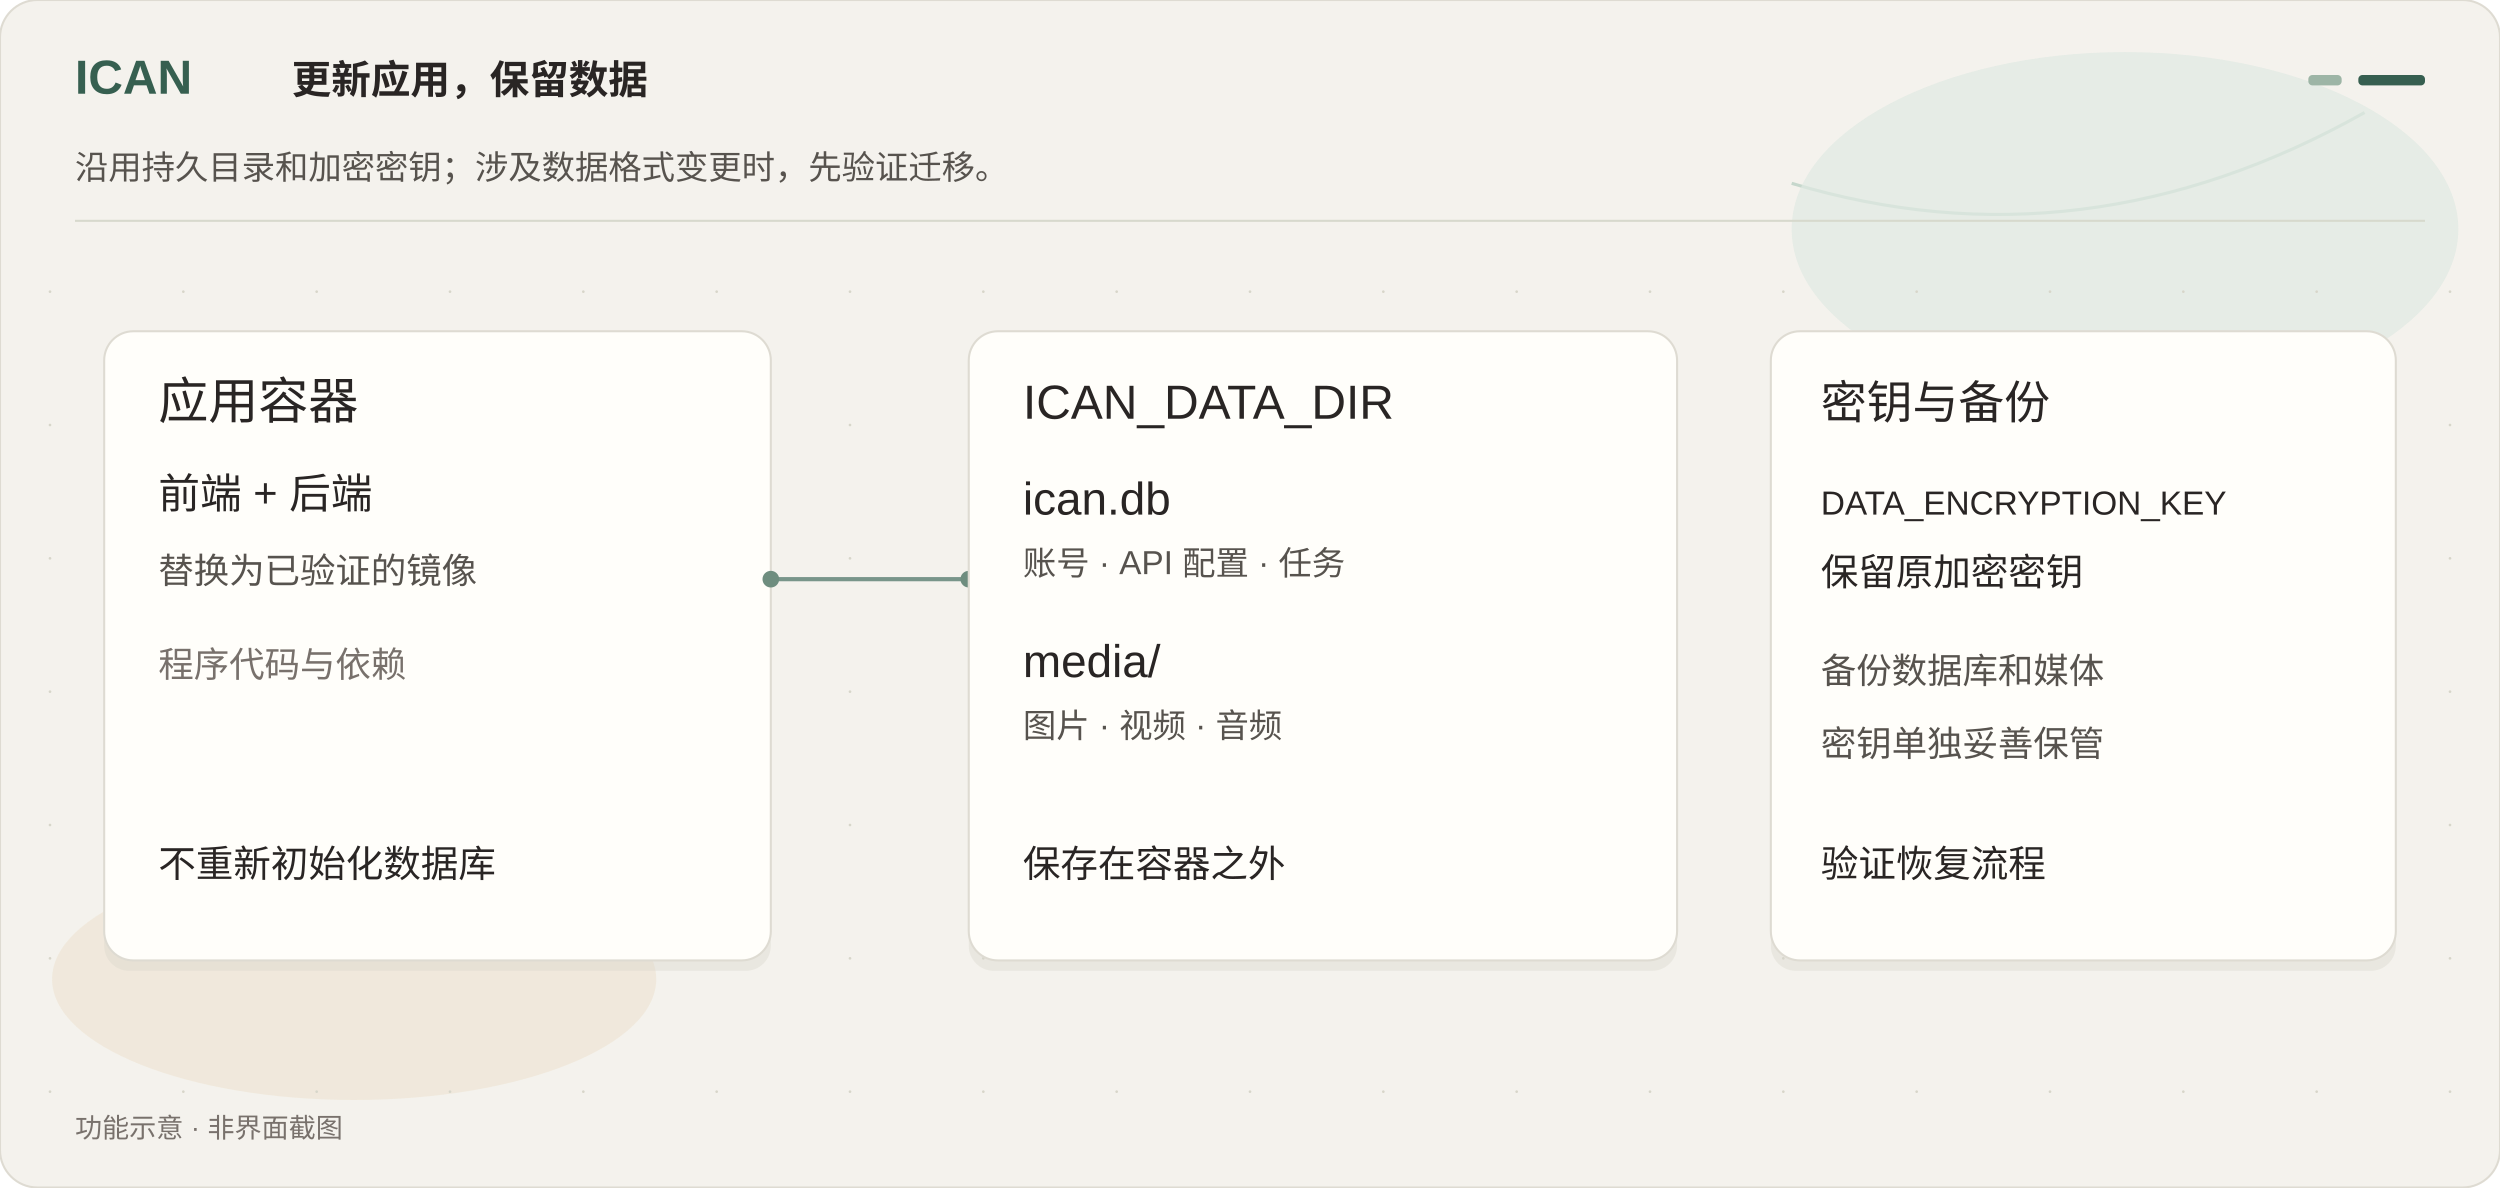
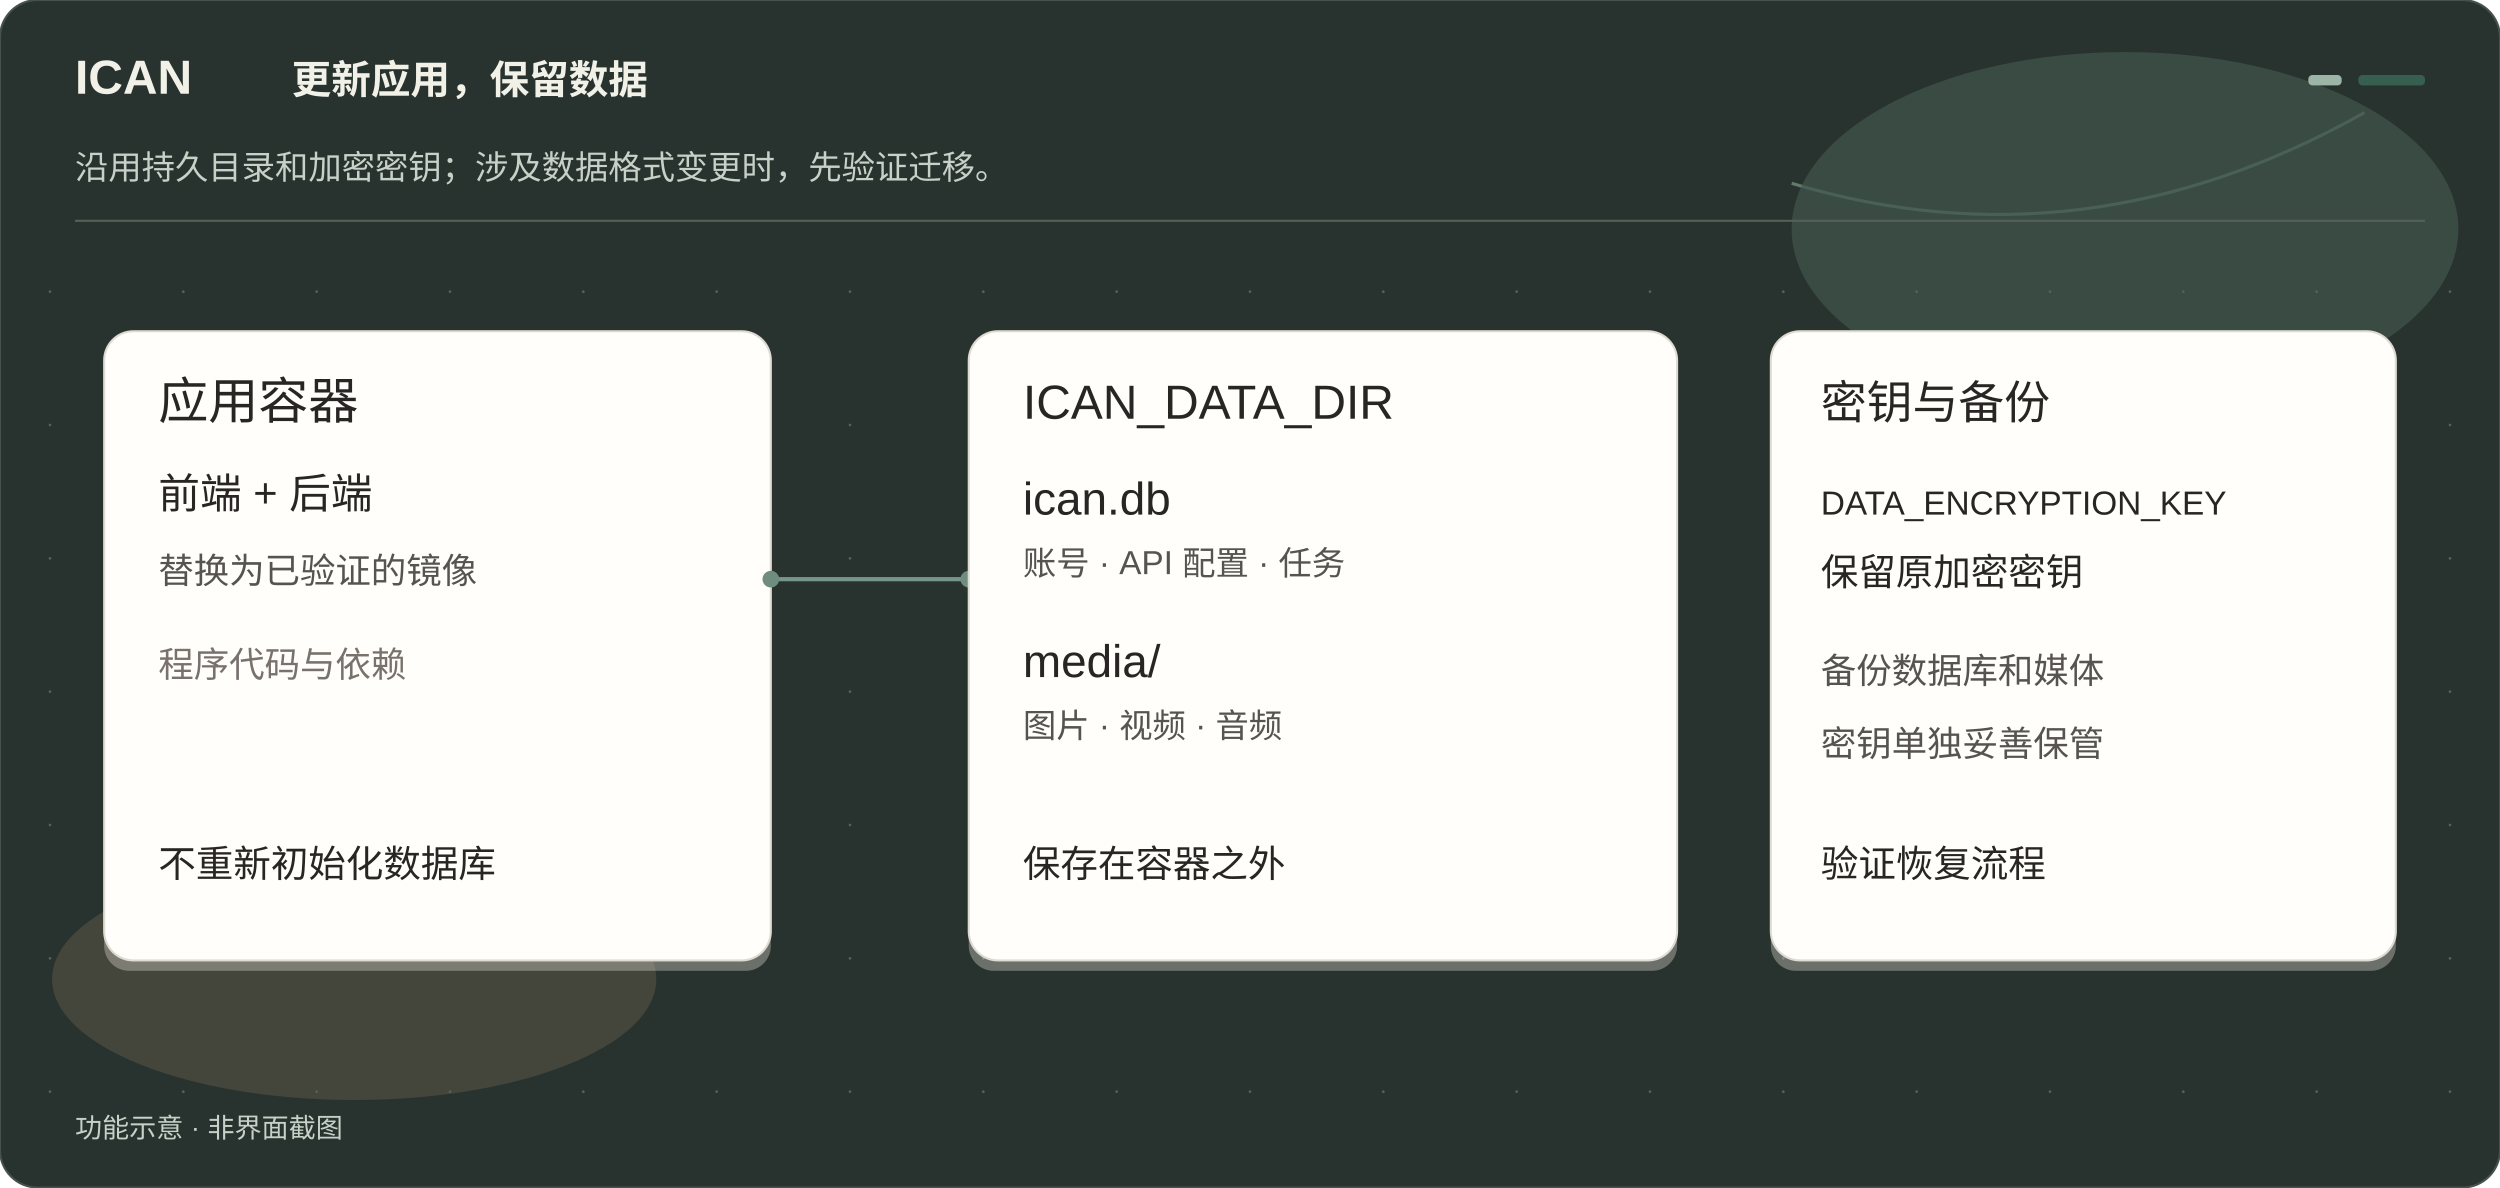
<svg xmlns="http://www.w3.org/2000/svg" width="1200" height="570" viewBox="0 0 1200 570" role="img" aria-labelledby="title desc" font-family="Arial, 'Noto Sans CJK SC', 'Microsoft YaHei', sans-serif">
-   <rect x="0" y="0" width="1200" height="570" rx="18" fill="#f4f2ed" stroke="#dedbd2" />
-   <path d="M860 88 Q1000 130 1135 54" fill="none" stroke="#c6d7cc" stroke-width="1.5" />
-   <ellipse cx="170" cy="470" rx="145" ry="58" fill="#eee4d3" opacity=".65" />
-   <ellipse cx="1020" cy="110" rx="160" ry="85" fill="#dfe9e2" opacity=".7" />
-   <g fill="#d7d6ca">
+   <rect x="0" y="0" width="1200" height="570" rx="18" fill="#28332f" stroke="#45514a" />
+   <path d="M860 88 Q1000 130 1135 54" fill="none" stroke="#617a6b" stroke-width="1.5" />
+   <ellipse cx="170" cy="470" rx="145" ry="58" fill="#535044" opacity=".65" />
+   <ellipse cx="1020" cy="110" rx="160" ry="85" fill="#40564b" opacity=".7" />
+   <g fill="#566258">
    <circle cx="24" cy="140" r=".65" />
    <circle cx="24" cy="204" r=".65" />
    <circle cx="24" cy="268" r=".65" />
    <circle cx="24" cy="332" r=".65" />
    <circle cx="24" cy="396" r=".65" />
    <circle cx="24" cy="460" r=".65" />
    <circle cx="24" cy="524" r=".65" />
    <circle cx="88" cy="140" r=".65" />
    <circle cx="88" cy="204" r=".65" />
    <circle cx="88" cy="268" r=".65" />
    <circle cx="88" cy="332" r=".65" />
    <circle cx="88" cy="396" r=".65" />
    <circle cx="88" cy="460" r=".65" />
    <circle cx="88" cy="524" r=".65" />
    <circle cx="152" cy="140" r=".65" />
    <circle cx="152" cy="204" r=".65" />
    <circle cx="152" cy="268" r=".65" />
    <circle cx="152" cy="332" r=".65" />
    <circle cx="152" cy="396" r=".65" />
    <circle cx="152" cy="460" r=".65" />
    <circle cx="152" cy="524" r=".65" />
    <circle cx="216" cy="140" r=".65" />
    <circle cx="216" cy="204" r=".65" />
    <circle cx="216" cy="268" r=".65" />
    <circle cx="216" cy="332" r=".65" />
    <circle cx="216" cy="396" r=".65" />
    <circle cx="216" cy="460" r=".65" />
    <circle cx="216" cy="524" r=".65" />
    <circle cx="280" cy="140" r=".65" />
    <circle cx="280" cy="204" r=".65" />
    <circle cx="280" cy="268" r=".65" />
    <circle cx="280" cy="332" r=".65" />
    <circle cx="280" cy="396" r=".65" />
    <circle cx="280" cy="460" r=".65" />
    <circle cx="280" cy="524" r=".65" />
    <circle cx="344" cy="140" r=".65" />
    <circle cx="344" cy="204" r=".65" />
    <circle cx="344" cy="268" r=".65" />
    <circle cx="344" cy="332" r=".65" />
    <circle cx="344" cy="396" r=".65" />
    <circle cx="344" cy="460" r=".65" />
    <circle cx="344" cy="524" r=".65" />
    <circle cx="408" cy="140" r=".65" />
    <circle cx="408" cy="204" r=".65" />
    <circle cx="408" cy="268" r=".65" />
    <circle cx="408" cy="332" r=".65" />
    <circle cx="408" cy="396" r=".65" />
    <circle cx="408" cy="460" r=".65" />
    <circle cx="408" cy="524" r=".65" />
    <circle cx="472" cy="140" r=".65" />
    <circle cx="472" cy="204" r=".65" />
    <circle cx="472" cy="268" r=".65" />
    <circle cx="472" cy="332" r=".65" />
    <circle cx="472" cy="396" r=".65" />
    <circle cx="472" cy="460" r=".65" />
    <circle cx="472" cy="524" r=".65" />
    <circle cx="536" cy="140" r=".65" />
    <circle cx="536" cy="204" r=".65" />
    <circle cx="536" cy="268" r=".65" />
    <circle cx="536" cy="332" r=".65" />
    <circle cx="536" cy="396" r=".65" />
    <circle cx="536" cy="460" r=".65" />
    <circle cx="536" cy="524" r=".65" />
    <circle cx="600" cy="140" r=".65" />
    <circle cx="600" cy="204" r=".65" />
    <circle cx="600" cy="268" r=".65" />
    <circle cx="600" cy="332" r=".65" />
    <circle cx="600" cy="396" r=".65" />
    <circle cx="600" cy="460" r=".65" />
    <circle cx="600" cy="524" r=".65" />
    <circle cx="664" cy="140" r=".65" />
    <circle cx="664" cy="204" r=".65" />
    <circle cx="664" cy="268" r=".65" />
    <circle cx="664" cy="332" r=".65" />
    <circle cx="664" cy="396" r=".65" />
    <circle cx="664" cy="460" r=".65" />
    <circle cx="664" cy="524" r=".65" />
    <circle cx="728" cy="140" r=".65" />
    <circle cx="728" cy="204" r=".65" />
    <circle cx="728" cy="268" r=".65" />
    <circle cx="728" cy="332" r=".65" />
    <circle cx="728" cy="396" r=".65" />
    <circle cx="728" cy="460" r=".65" />
    <circle cx="728" cy="524" r=".65" />
    <circle cx="792" cy="140" r=".65" />
    <circle cx="792" cy="204" r=".65" />
    <circle cx="792" cy="268" r=".65" />
    <circle cx="792" cy="332" r=".65" />
    <circle cx="792" cy="396" r=".65" />
    <circle cx="792" cy="460" r=".65" />
    <circle cx="792" cy="524" r=".65" />
    <circle cx="856" cy="140" r=".65" />
    <circle cx="856" cy="204" r=".65" />
    <circle cx="856" cy="268" r=".65" />
    <circle cx="856" cy="332" r=".65" />
    <circle cx="856" cy="396" r=".65" />
    <circle cx="856" cy="460" r=".65" />
    <circle cx="856" cy="524" r=".65" />
    <circle cx="920" cy="140" r=".65" />
    <circle cx="920" cy="204" r=".65" />
    <circle cx="920" cy="268" r=".65" />
    <circle cx="920" cy="332" r=".65" />
    <circle cx="920" cy="396" r=".65" />
    <circle cx="920" cy="460" r=".65" />
    <circle cx="920" cy="524" r=".65" />
    <circle cx="984" cy="140" r=".65" />
    <circle cx="984" cy="204" r=".65" />
    <circle cx="984" cy="268" r=".65" />
    <circle cx="984" cy="332" r=".65" />
    <circle cx="984" cy="396" r=".65" />
    <circle cx="984" cy="460" r=".65" />
    <circle cx="984" cy="524" r=".65" />
    <circle cx="1048" cy="140" r=".65" />
    <circle cx="1048" cy="204" r=".65" />
    <circle cx="1048" cy="268" r=".65" />
    <circle cx="1048" cy="332" r=".65" />
    <circle cx="1048" cy="396" r=".65" />
    <circle cx="1048" cy="460" r=".65" />
    <circle cx="1048" cy="524" r=".65" />
    <circle cx="1112" cy="140" r=".65" />
    <circle cx="1112" cy="204" r=".65" />
    <circle cx="1112" cy="268" r=".65" />
    <circle cx="1112" cy="332" r=".65" />
    <circle cx="1112" cy="396" r=".65" />
    <circle cx="1112" cy="460" r=".65" />
    <circle cx="1112" cy="524" r=".65" />
    <circle cx="1176" cy="140" r=".65" />
    <circle cx="1176" cy="204" r=".65" />
    <circle cx="1176" cy="268" r=".65" />
    <circle cx="1176" cy="332" r=".65" />
    <circle cx="1176" cy="396" r=".65" />
    <circle cx="1176" cy="460" r=".65" />
    <circle cx="1176" cy="524" r=".65" />
  </g>
  <g font-family="Arial, 'Noto Sans CJK SC', 'Microsoft YaHei', sans-serif">
-     <path d="M36 106 H1164" stroke="#d7d9cd" />
-     <text x="36" y="45" font-size="23" fill="#365f50" font-weight="700">ICAN</text>
-     <text x="140" y="45" font-size="19" fill="#292524" font-weight="600">更新应用，保留数据</text>
-     <text x="36" y="86" font-size="16" fill="#57534e">沿用持久目录和加密密钥；涉及数据格式变更时，先验证迁移。</text>
-     <text x="36" y="546" font-size="13" fill="#78716c">功能示意 · 非界面截图</text>
+     <path d="M36 106 H1164" stroke="#536157" />
+     <text x="36" y="45" font-size="23" fill="#f1f1e8" font-weight="700">ICAN</text>
+     <text x="140" y="45" font-size="19" fill="#f1f1e8" font-weight="600">更新应用，保留数据</text>
+     <text x="36" y="86" font-size="16" fill="#c7d1c8">沿用持久目录和加密密钥；涉及数据格式变更时，先验证迁移。</text>
+     <text x="36" y="546" font-size="13" fill="#c7d1c8">功能示意 · 非界面截图</text>
    <rect x="50" y="164.0" width="320" height="302" rx="12" fill="#d8d6cb" stroke="none" opacity=".38" />
    <rect x="50" y="159" width="320" height="302" rx="14" fill="#fffefa" stroke="#dedbd2" />
    <text x="76" y="201" font-size="24" fill="#292524">应用容器</text>
    <text x="76" y="244" font-size="20" fill="#292524">前端 + 后端</text>
    <text x="76" y="280" font-size="17" fill="#57534e">替换为已验证的镜像</text>
    <text x="76" y="325" font-size="17" fill="#78716c">程序代码与依赖</text>
    <text x="76" y="421" font-size="18" fill="#292524">不重新初始化数据库</text>
    <path d="M370 278 C417.5 278 417.5 278 465 278" fill="none" stroke="#78958a" stroke-width="2" />
    <circle cx="370" cy="278" r="4" fill="#6e8d7f" />
    <circle cx="465" cy="278" r="4" fill="#6e8d7f" />
    <rect x="465" y="164.0" width="340" height="302" rx="12" fill="#d8d6cb" stroke="none" opacity=".38" />
    <rect x="465" y="159" width="340" height="302" rx="14" fill="#fffefa" stroke="#dedbd2" />
    <text x="491" y="201" font-size="23" fill="#292524">ICAN_DATA_DIR</text>
    <text x="491" y="247" font-size="22" fill="#292524">ican.db</text>
    <text x="491" y="276" font-size="16" fill="#57534e">账号 · API 配置 · 任务</text>
    <text x="491" y="325" font-size="22" fill="#292524">media/</text>
    <text x="491" y="354" font-size="16" fill="#57534e">图片 · 视频 · 音频</text>
    <text x="491" y="421" font-size="18" fill="#292524">保存在容器之外</text>
    <rect x="850" y="164.0" width="300" height="302" rx="12" fill="#d8d6cb" stroke="none" opacity=".38" />
    <rect x="850" y="159" width="300" height="302" rx="14" fill="#fffefa" stroke="#dedbd2" />
    <text x="874" y="201" font-size="22" fill="#292524">密钥与备份</text>
    <text x="874" y="247" font-size="16" fill="#292524">DATA_ENCRYPTION_KEY</text>
    <text x="874" y="281" font-size="18" fill="#292524">保留原加密密钥</text>
    <text x="874" y="328" font-size="17" fill="#57534e">备份数据库和媒体</text>
    <text x="874" y="363" font-size="17" fill="#57534e">密钥单独妥善保管</text>
    <text x="874" y="421" font-size="18" fill="#292524">验证恢复流程</text>
    <rect x="1108" y="36" width="16" height="5" rx="2" fill="#9db5a6" />
    <rect x="1132" y="36" width="32" height="5" rx="2" fill="#365f50" />
  </g>
</svg>
